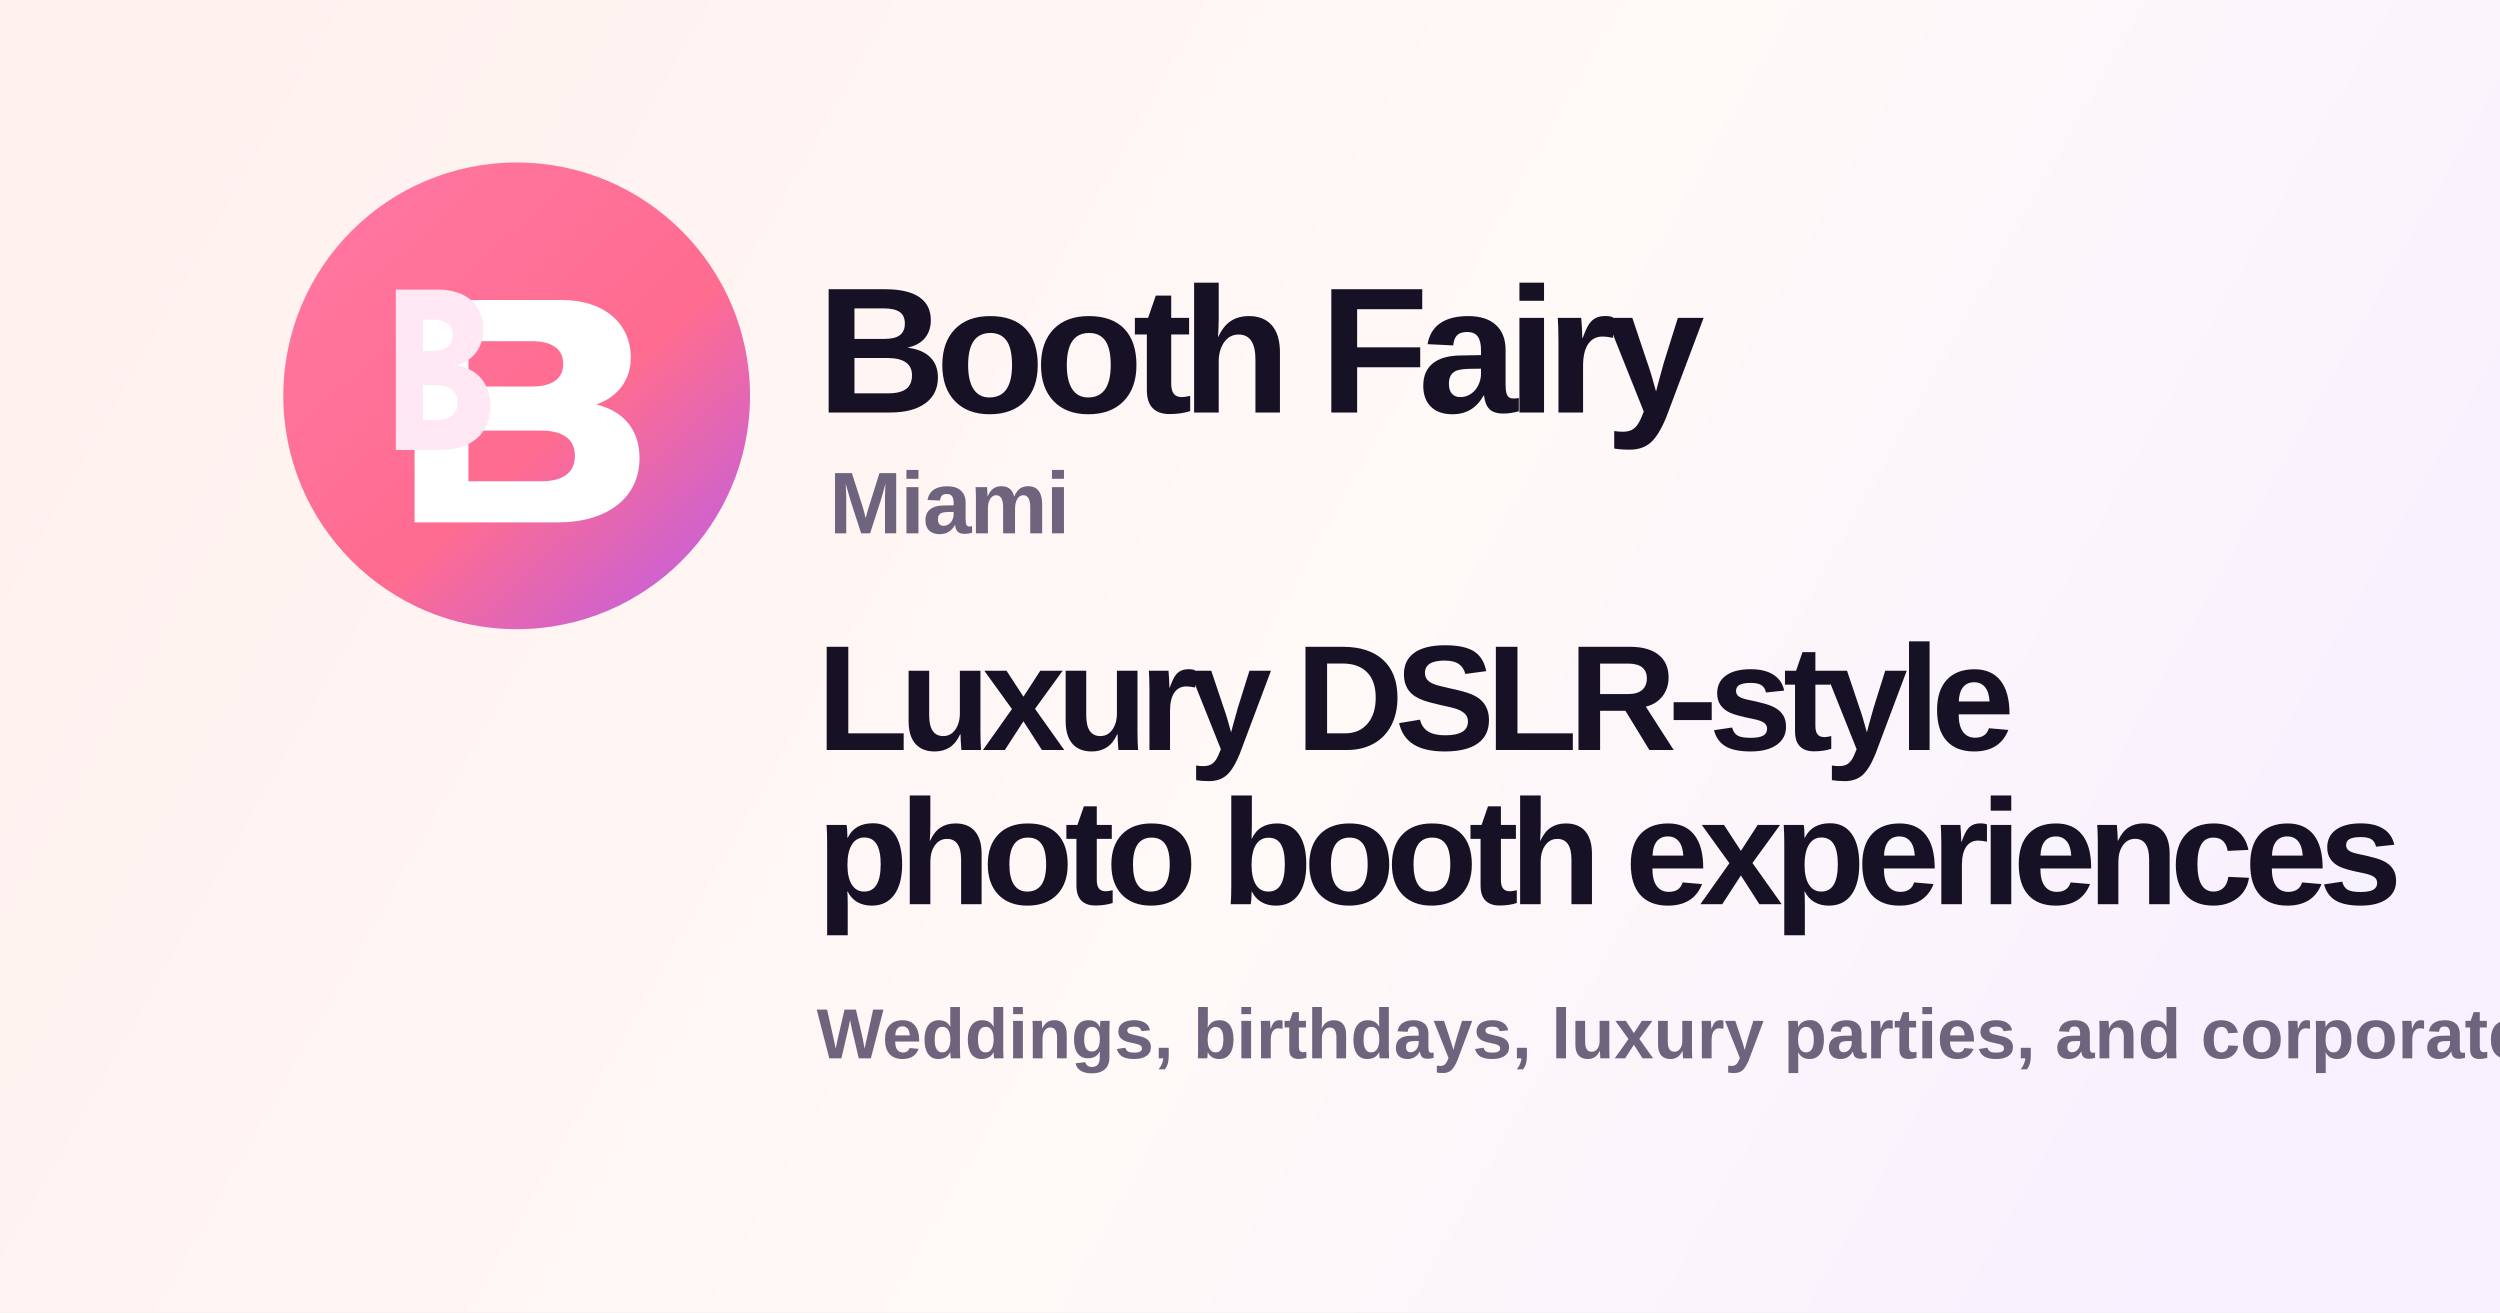
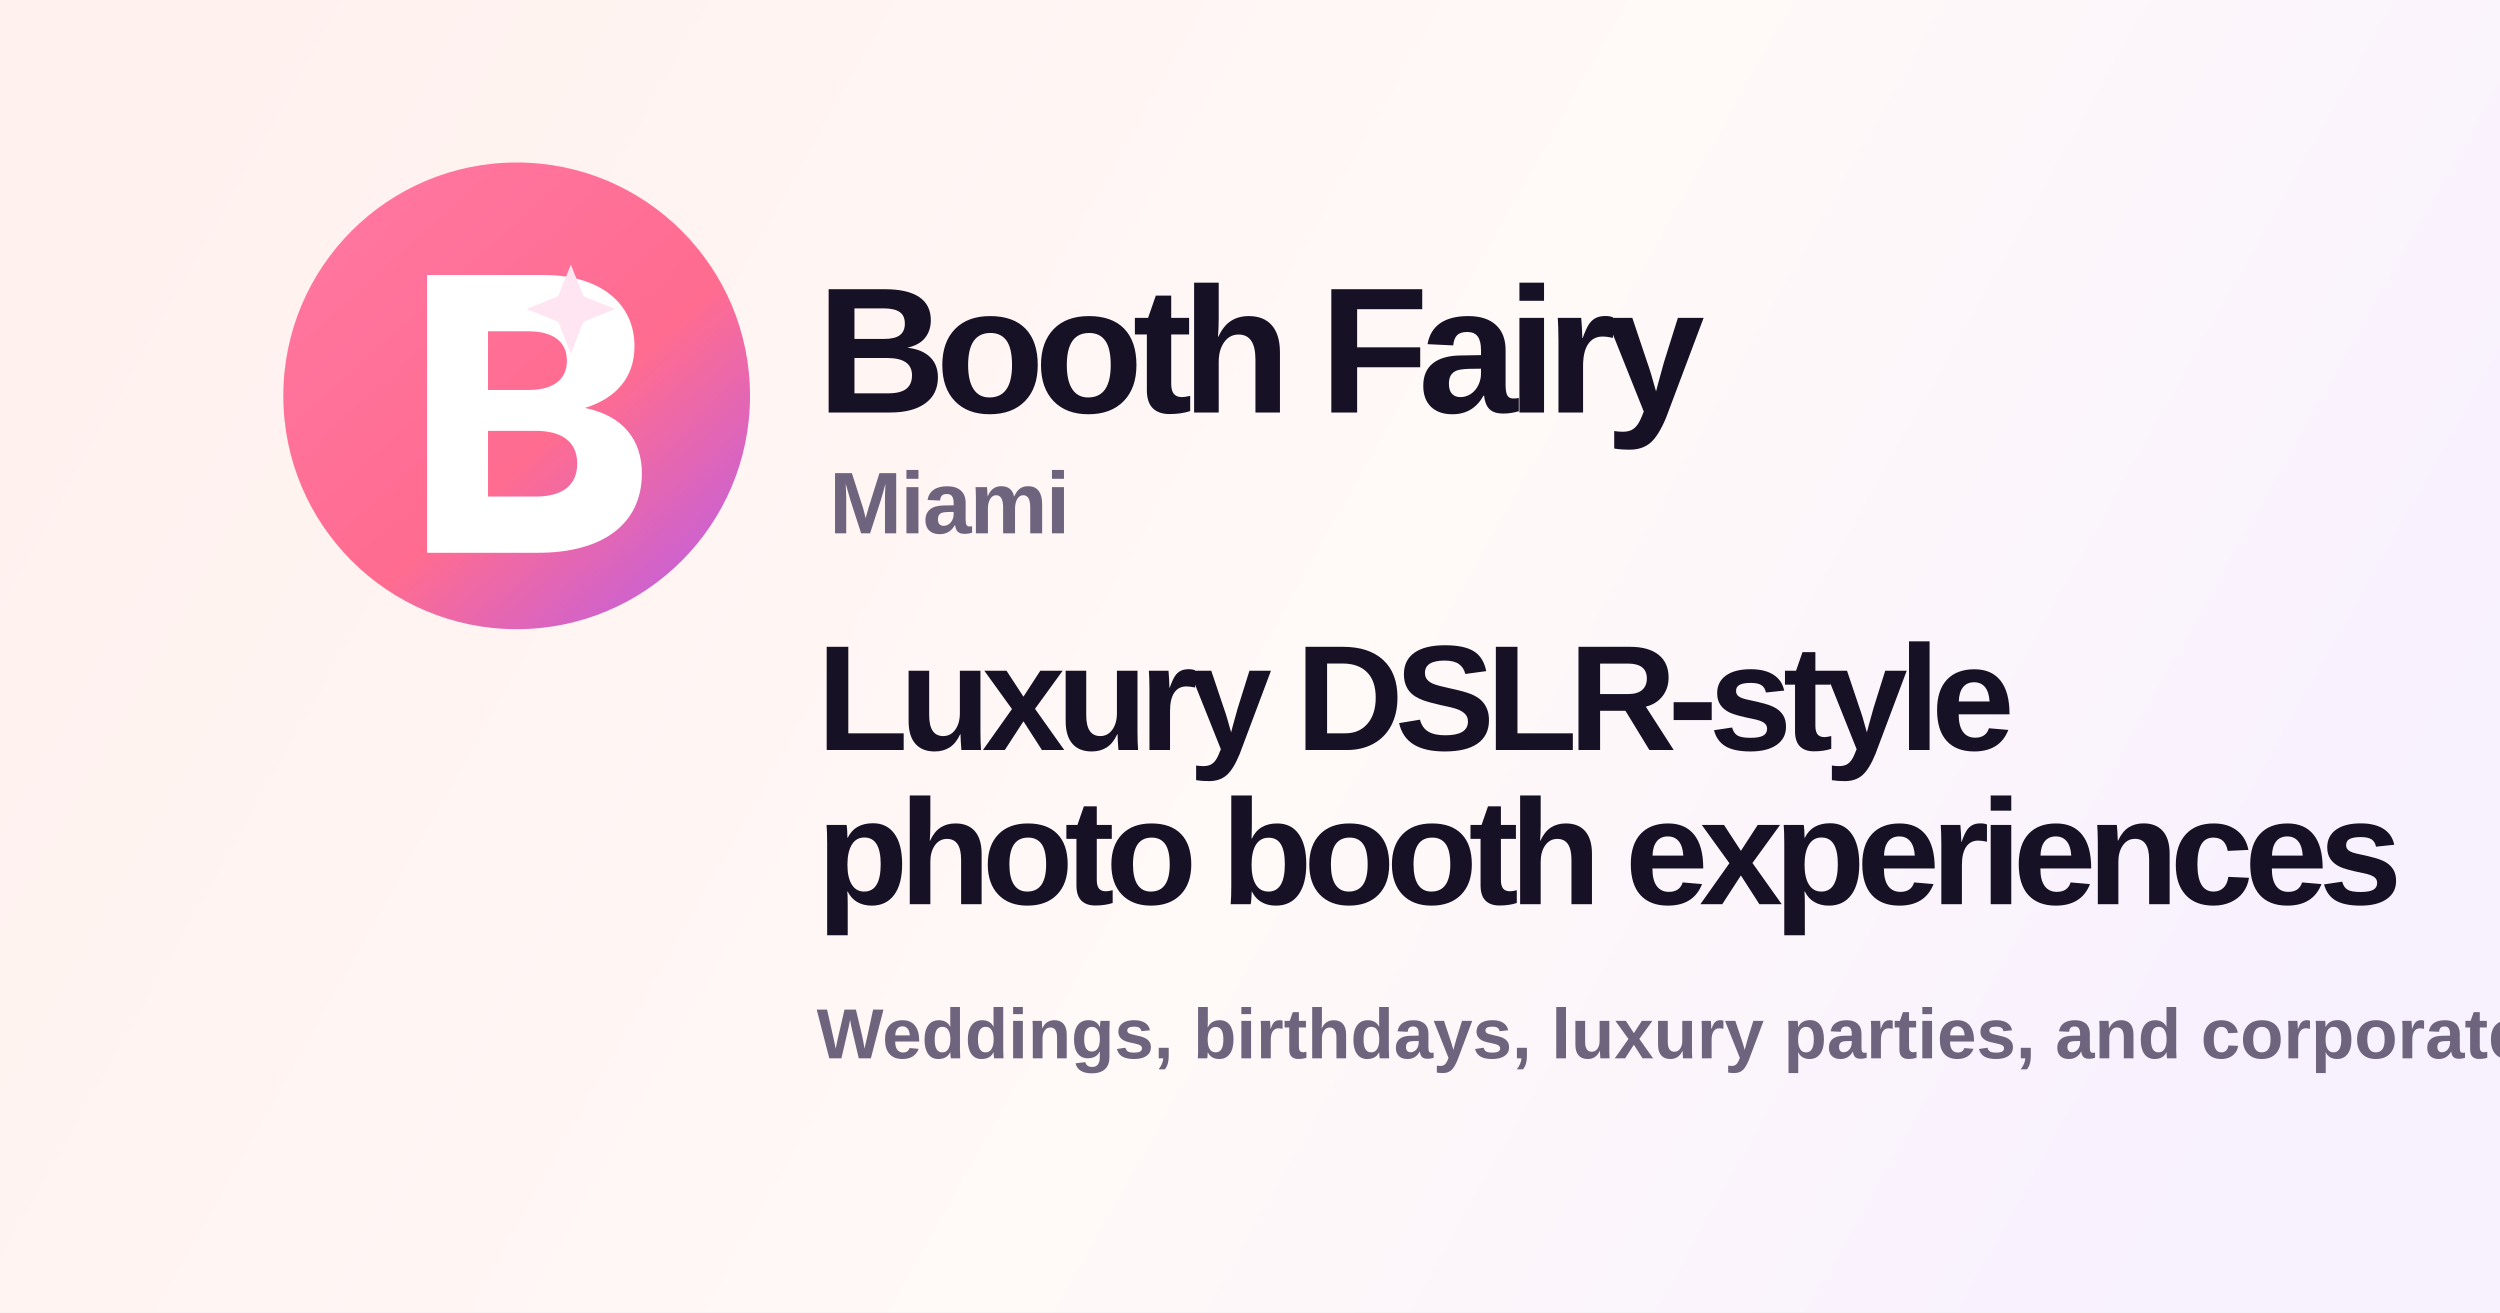
<svg xmlns="http://www.w3.org/2000/svg" width="1200" height="630" viewBox="0 0 1200 630" fill="none">
  <defs>
    <linearGradient id="bg" x1="96" y1="44" x2="1068" y2="592" gradientUnits="userSpaceOnUse">
      <stop stop-color="#FFF1EE" />
      <stop offset="0.55" stop-color="#FFF9F8" />
      <stop offset="1" stop-color="#F8F1FF" />
    </linearGradient>
    <linearGradient id="orb" x1="135" y1="92" x2="359" y2="340" gradientUnits="userSpaceOnUse">
      <stop stop-color="#FF6C9A" />
      <stop offset="0.52" stop-color="#FF5F87" />
      <stop offset="1" stop-color="#9F4DFF" />
    </linearGradient>
  </defs>
  <rect width="1200" height="630" rx="0" fill="url(#bg)" />
  <circle cx="248" cy="190" r="112" fill="url(#orb)" />
  <circle cx="248" cy="190" r="112" fill="white" fill-opacity="0.08" />
-   <path d="M199 144H269.7C289.769 144 302.775 155.029 302.775 171.652C302.775 182.319 296.7 190.453 286.237 194.159C299.393 197.293 306.975 206.417 306.975 219.885C306.975 238.946 291.466 250.75 267.796 250.75H199V144ZM255.385 185.521C264.736 185.521 270.356 181.95 270.356 174.647C270.356 167.385 264.736 163.775 255.385 163.775H224.846V185.521H255.385ZM259.77 231.014C269.88 231.014 275.949 227.126 275.949 218.828C275.949 210.572 269.88 206.683 259.77 206.683H224.846V231.014H259.77Z" fill="white" />
-   <path d="M190 139H210.3C223.695 139 232 146.355 232 157.825C232 166.663 227.455 172.813 219.208 175.39C229.53 177.293 235.325 184.149 235.325 194.926C235.325 208.402 226.053 216 210.718 216H190V139ZM207.297 168.443C213.494 168.443 217.271 166.063 217.271 160.896C217.271 155.781 213.494 153.394 207.297 153.394H203.017V168.443H207.297ZM208.905 201.633C215.65 201.633 219.666 199.05 219.666 193.229C219.666 187.458 215.65 184.87 208.905 184.87H203.017V201.633H208.905Z" fill="#FFE7F4" />
+   <path d="M205 132H260.983C287.592 132 304.55 145.202 304.55 166.229C304.55 180.896 296.018 191.093 280.772 195.802C298.922 199.511 308.1 210.993 308.1 227.292C308.1 251.782 288.899 265.333 258.383 265.333H205V132ZM253.64 187.189C265.033 187.189 272.112 182.593 272.112 173.104C272.112 163.684 265.033 159.02 253.64 159.02H234.242V187.189H253.64ZM257.158 238.346C269.512 238.346 277.061 233.267 277.061 222.544C277.061 211.889 269.512 206.811 257.158 206.811H234.242V238.346H257.158Z" fill="white" />
+   <path d="M274 127L280.099 142.224L295.324 148.324L280.099 154.423L274 169.648L267.901 154.423L252.676 148.324L267.901 142.224L274 127Z" fill="#FFE5F1" />
  <text x="392" y="198" fill="#171125" font-family="Syne, Arial, sans-serif" font-size="86" font-weight="700" letter-spacing="-0.06em">Booth Fairy</text>
  <text x="398" y="256" fill="#6E647D" font-family="Manrope, Arial, sans-serif" font-size="42" font-weight="700" letter-spacing="-0.02em">Miami</text>
  <text x="392" y="360" fill="#171125" font-family="Syne, Arial, sans-serif" font-size="72" font-weight="700" letter-spacing="-0.06em">Luxury DSLR-style</text>
  <text x="392" y="434" fill="#171125" font-family="Syne, Arial, sans-serif" font-size="72" font-weight="700" letter-spacing="-0.06em">photo booth experiences</text>
  <text x="392" y="508" fill="#6E647D" font-family="Manrope, Arial, sans-serif" font-size="34" font-weight="600">Weddings, birthdays, luxury parties, and corporate events across Miami.</text>
</svg>
